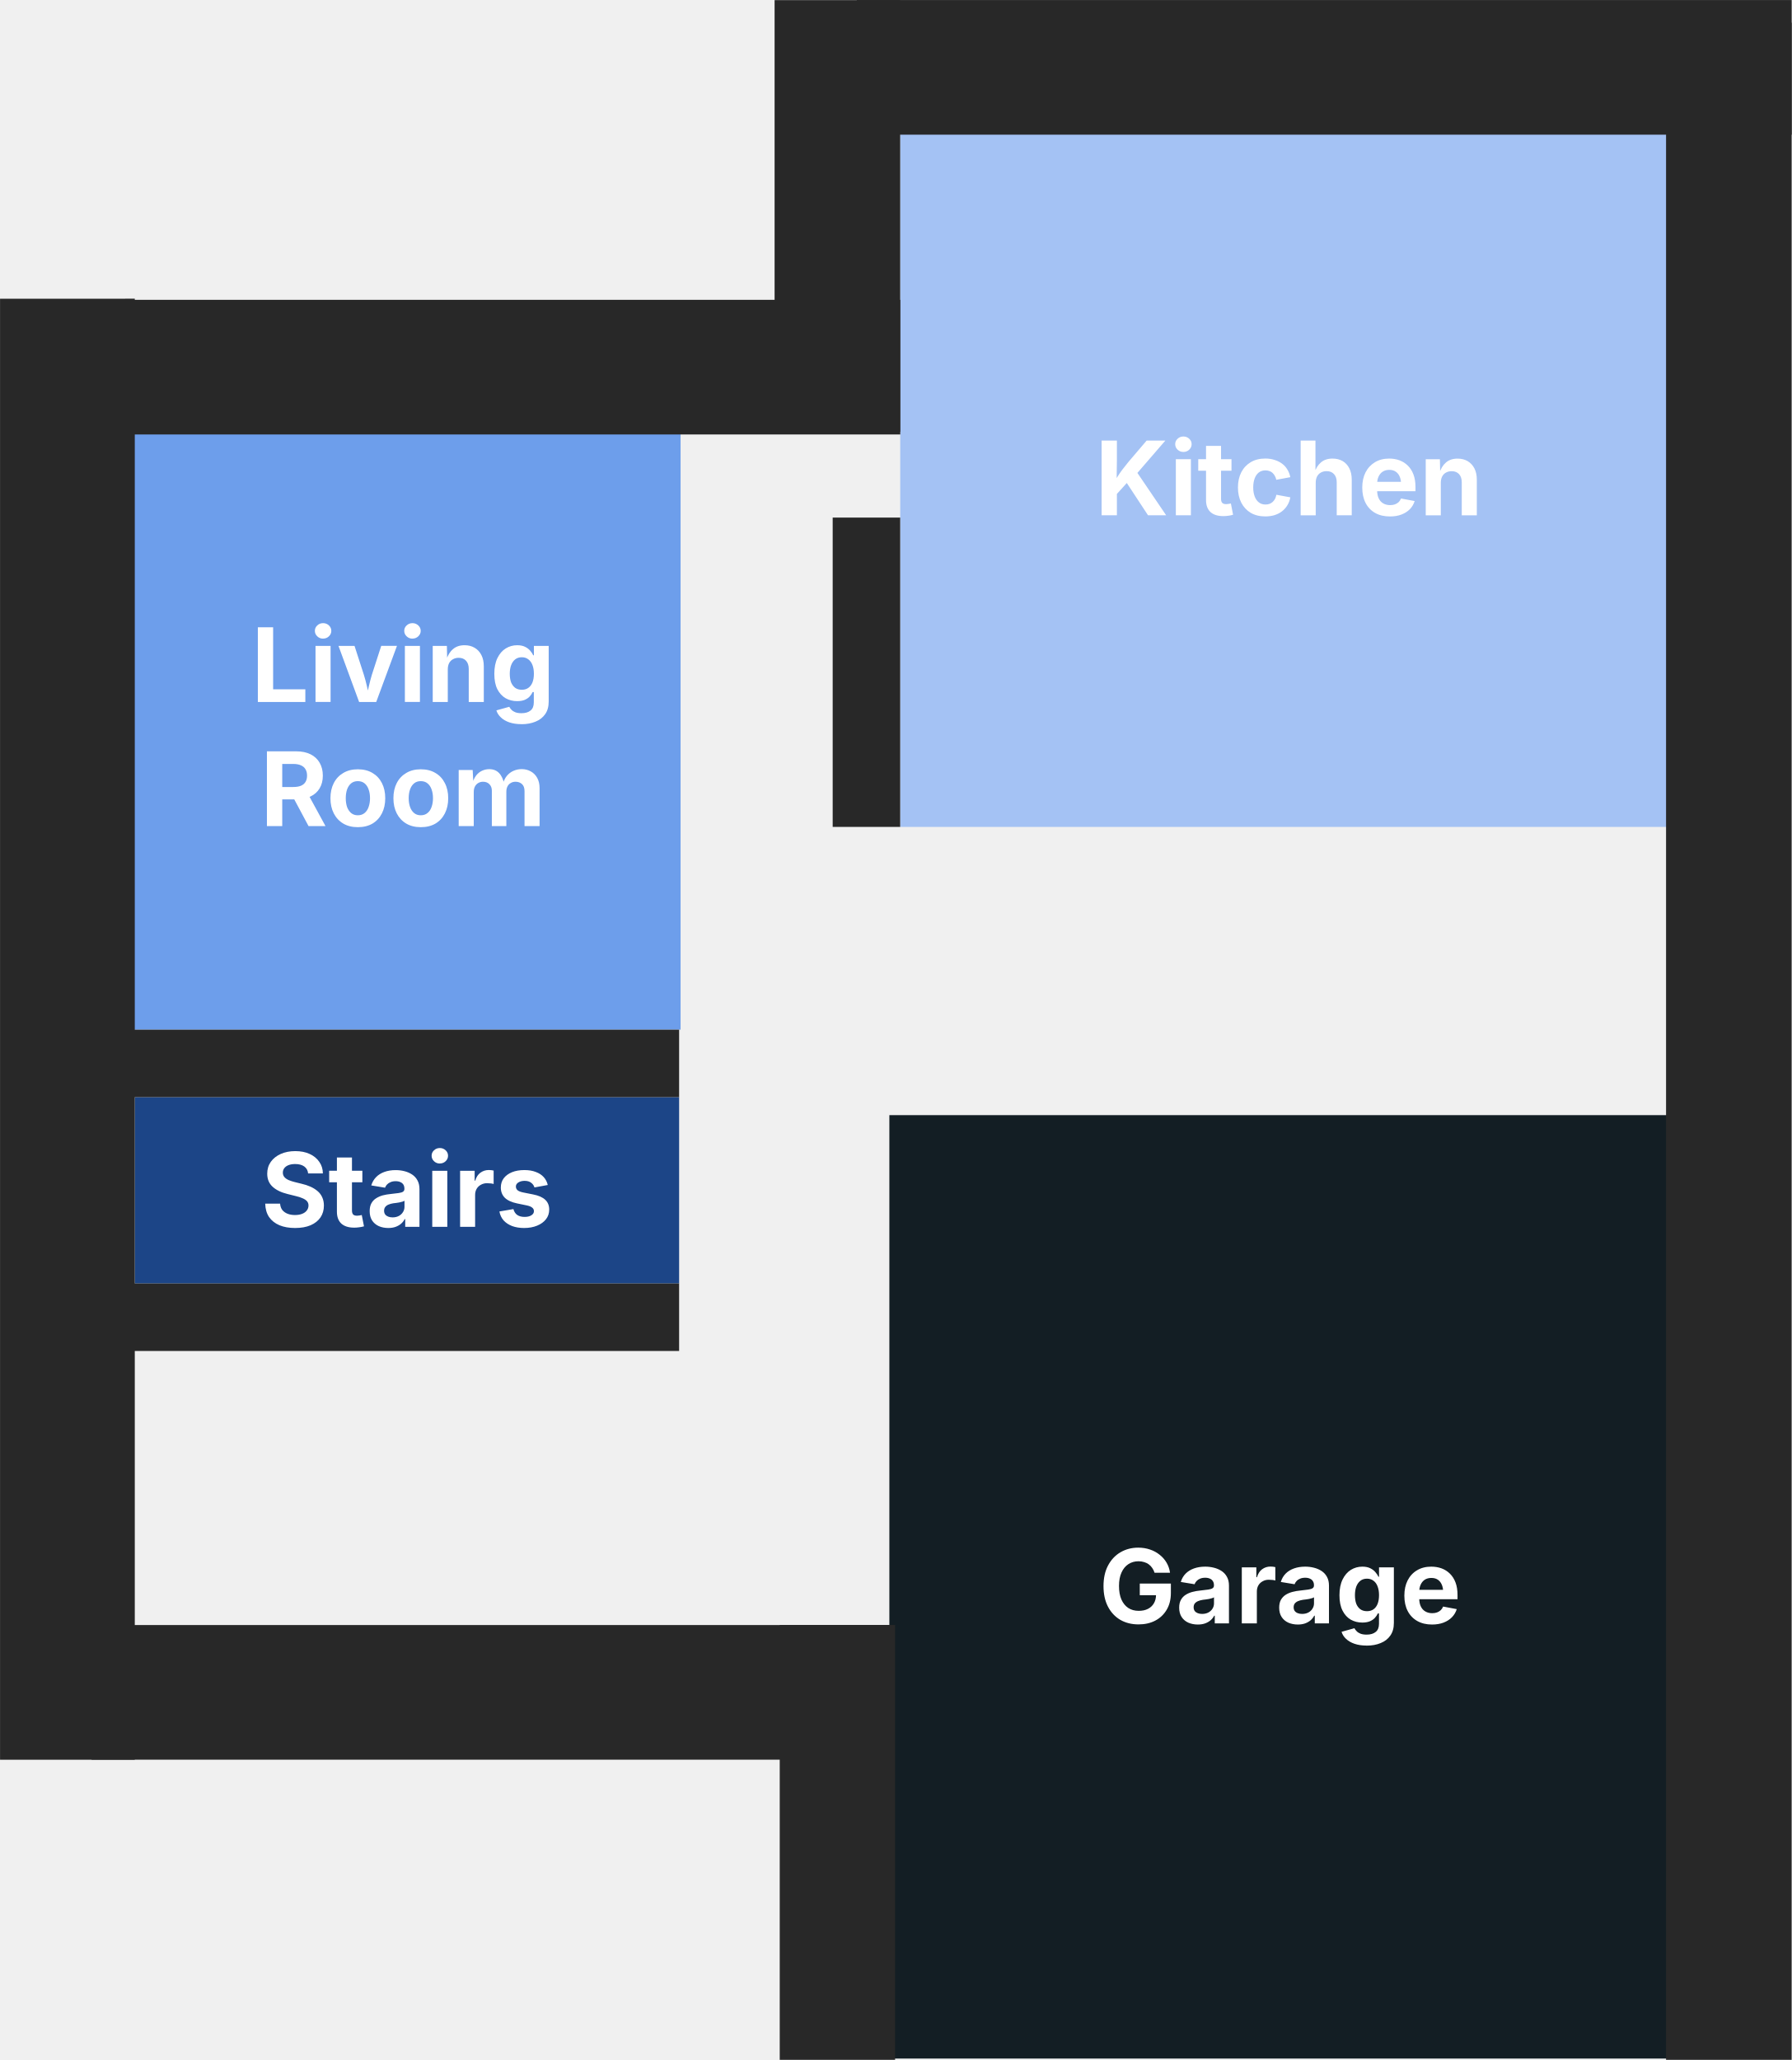
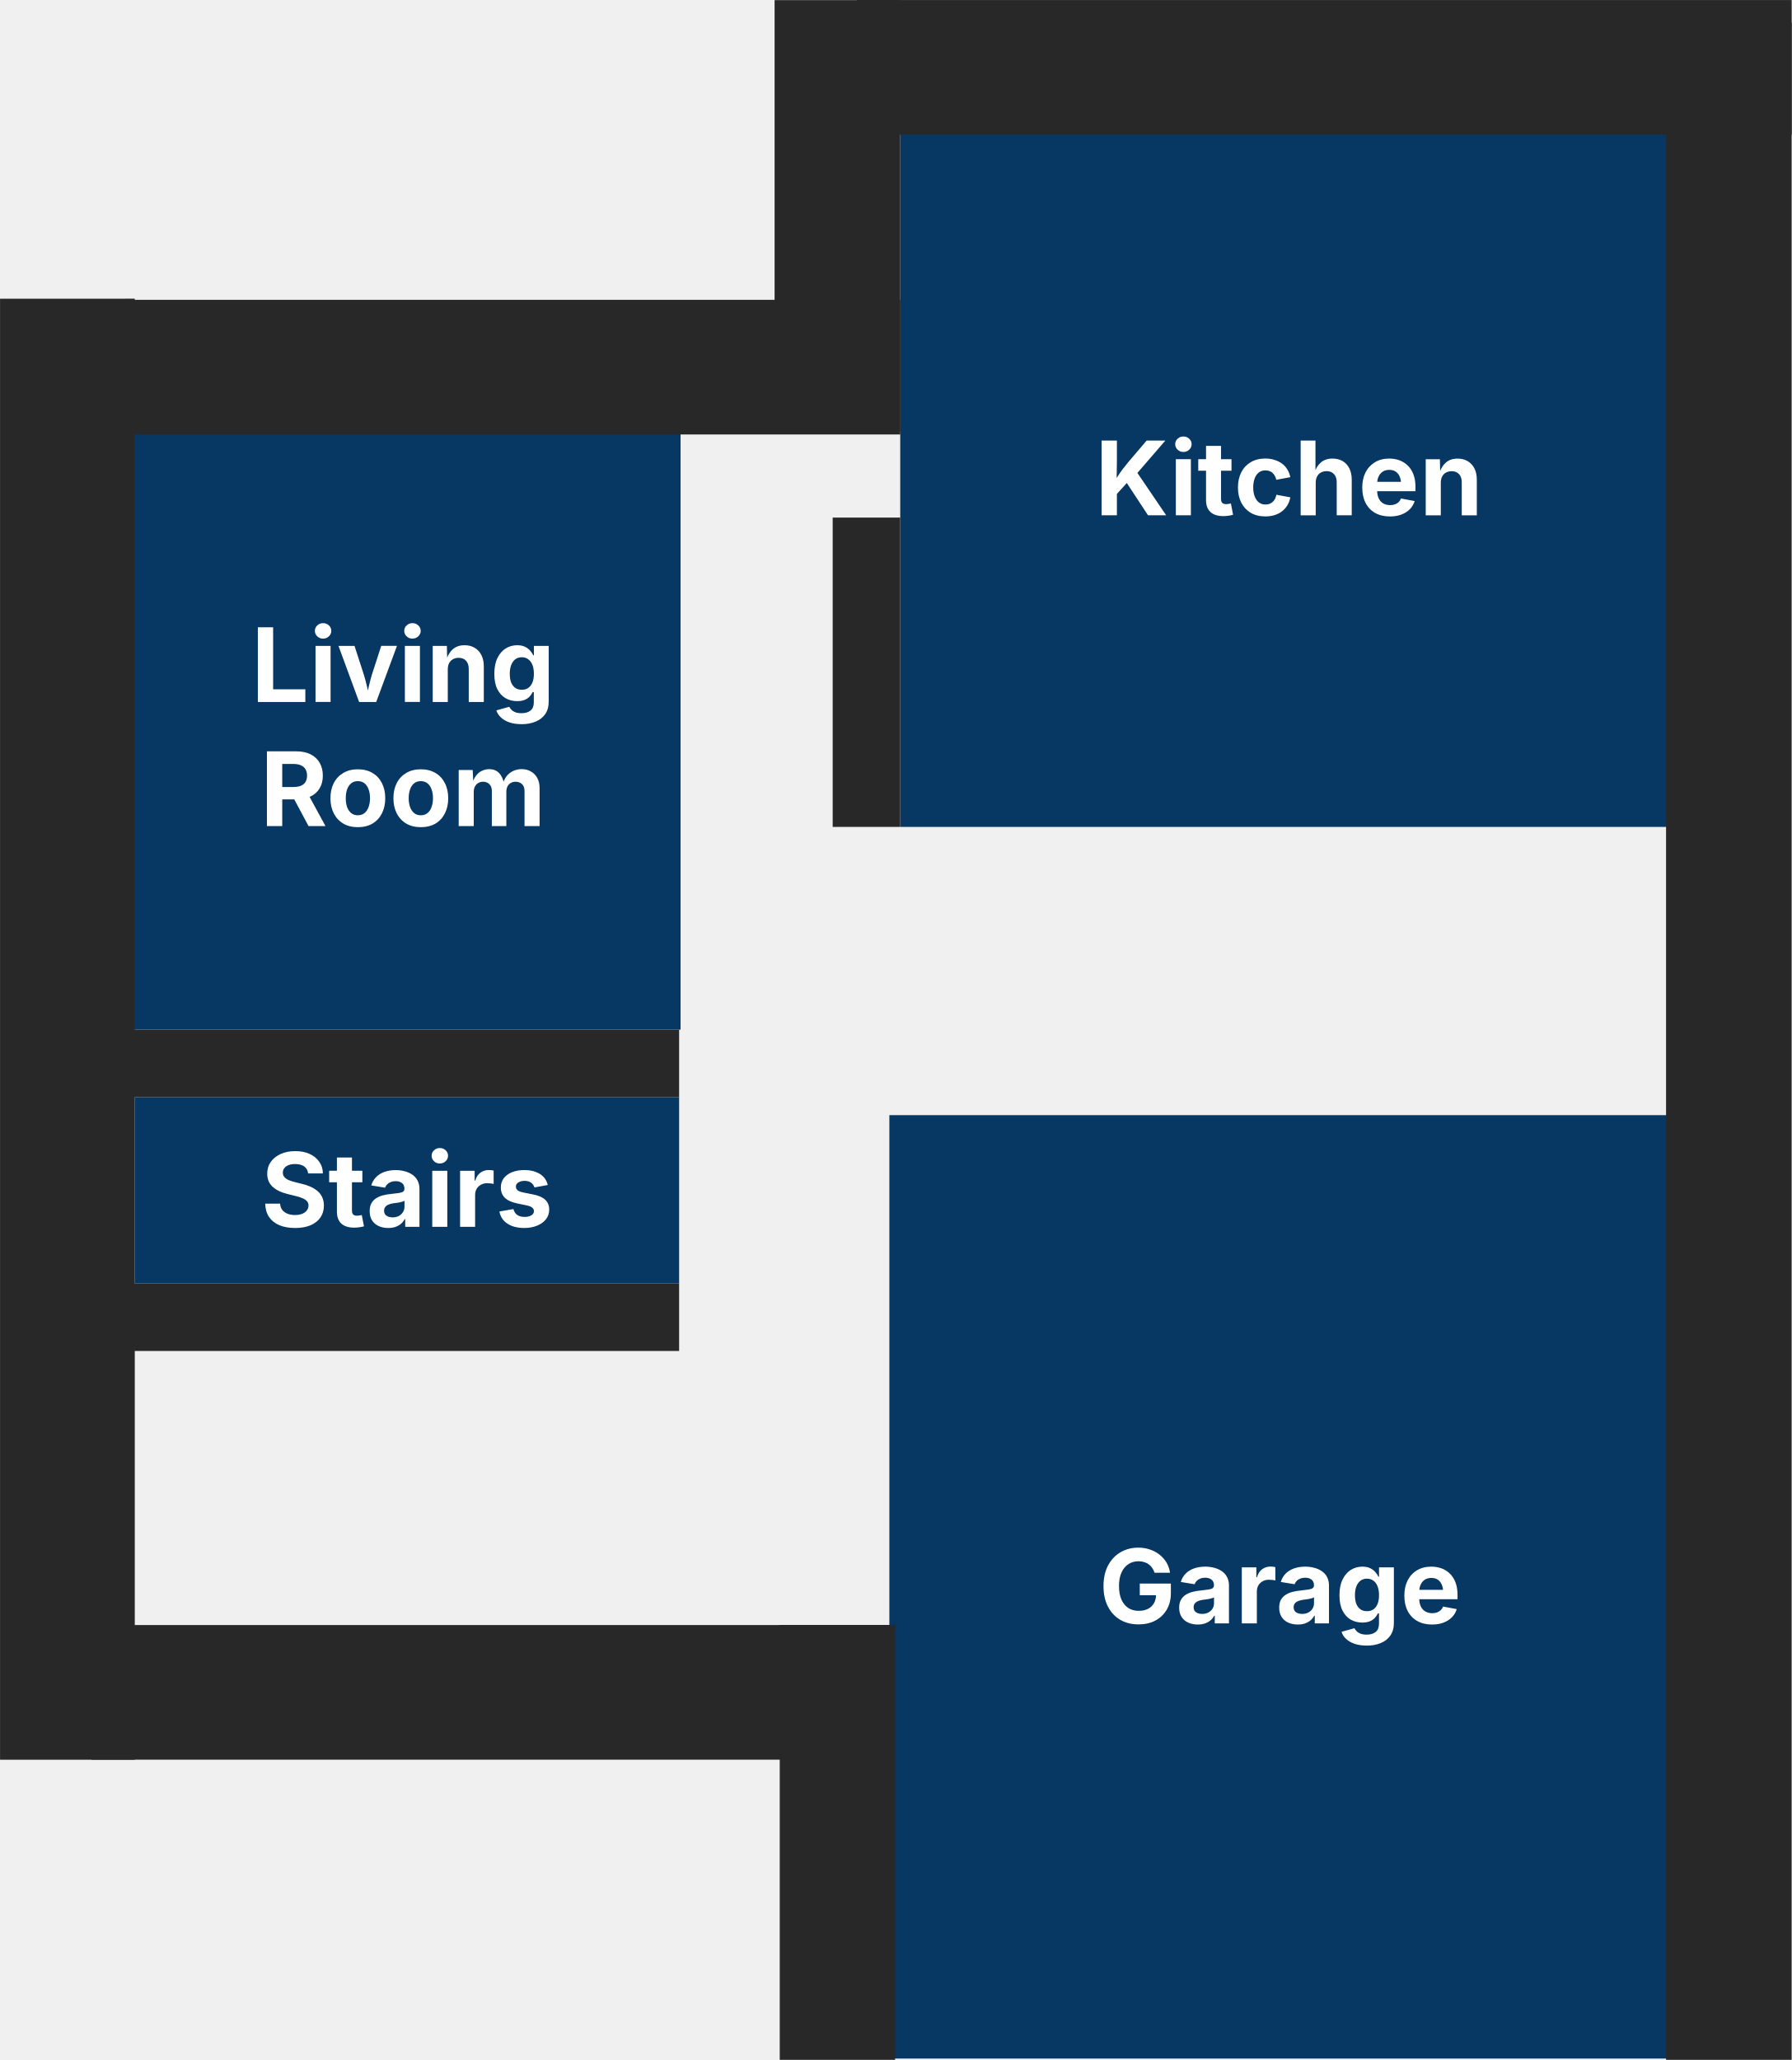
<svg xmlns="http://www.w3.org/2000/svg" fill="none" stroke-linecap="square" stroke-miterlimit="10" viewBox="269.32 20.12 418.88 481.52">
  <clipPath id="a">
    <path d="M0 0h912.17v521.74H0z" />
  </clipPath>
  <g clip-path="url(#a)">
    <path d="M0 0h912.17v521.74H0z" />
-     <path id="kitchen" fill="#a4c2f4" d="M479.77 50.64h181.8v162.77h-181.8z" fill-rule="evenodd" />
+     <path id="kitchen" fill="#073763" d="M479.77 50.64h181.8v162.77h-181.8z" fill-rule="evenodd" />
    <path fill="#fff" pointer-events="none" d="M529.49 136.62v-3.25q.54-.99 1.06-1.8.51-.83 1.12-1.64.63-.83 1.43-1.81l4.28-5.02h4.37l-7.37 8.53-.3-.1-4.6 5.09zm-2.64 3.95V123.1h3.57v4.78l-.06 4.45.06 1.74v6.5zm10.85 0-5.18-7.88 2.26-2.67 7.16 10.55zm6.5 0v-13.11h3.52v13.1h-3.52zm1.77-14.81q-.8 0-1.36-.53-.56-.54-.56-1.29t.56-1.26q.56-.53 1.36-.53t1.36.53q.56.51.56 1.26t-.56 1.29q-.56.53-1.36.53m11.24 1.7v2.69h-7.77v-2.7h7.77zm-5.95-3.11h3.51v12.4q0 .6.27.91.28.3.92.3.2 0 .56-.05l.55-.1.51 2.63q-.59.18-1.17.24-.58.08-1.1.08-1.98 0-3.02-.96-1.03-.97-1.03-2.76zm13.86 16.48q-1.98 0-3.42-.84-1.42-.86-2.2-2.37-.78-1.54-.78-3.55 0-2.03.78-3.55.78-1.51 2.2-2.36 1.44-.86 3.42-.86 1.16 0 2.14.32.99.3 1.75.86.77.56 1.25 1.37.5.8.7 1.81l-3.28.61q-.1-.51-.34-.92-.22-.4-.53-.69-.31-.3-.73-.43-.41-.16-.93-.16-.93 0-1.57.5-.63.5-.96 1.4-.33.91-.33 2.1 0 1.17.33 2.06.33.9.96 1.4.64.52 1.57.52.52 0 .94-.15.42-.16.75-.46t.55-.71q.22-.43.31-.96l3.27.6q-.2 1.04-.7 1.86-.48.8-1.24 1.4-.75.58-1.75.9-.99.3-2.16.3M576.9 133v7.58h-3.52V123.1h3.46v7.64h-.28q.51-1.64 1.56-2.53 1.05-.9 2.7-.9 1.36 0 2.38.59 1.01.6 1.56 1.7.56 1.1.56 2.64v8.33h-3.51v-7.72q0-1.22-.63-1.9-.62-.7-1.73-.7-.74 0-1.33.32-.58.31-.9.92t-.32 1.5zm17.35 7.84q-2 0-3.46-.82-1.45-.83-2.23-2.33-.78-1.52-.78-3.6 0-2.03.76-3.54.79-1.53 2.2-2.38 1.41-.86 3.34-.86 1.28 0 2.39.4 1.12.42 1.96 1.24.85.83 1.32 2.08.47 1.24.47 2.92v.99h-11v-2.2h9.28l-1.64.59q0-1.03-.32-1.78-.3-.75-.92-1.17-.6-.43-1.53-.43-.9 0-1.55.43-.62.42-.95 1.15-.33.72-.33 1.64v1.57q0 1.12.38 1.9.37.77 1.06 1.16t1.61.39q.6 0 1.1-.17.52-.2.88-.53.36-.35.55-.85l3.19.6q-.33 1.07-1.11 1.89-.78.8-1.97 1.26-1.17.45-2.7.45m11.89-7.84v7.58h-3.52v-13.11h3.31l.07 3.28h-.2q.51-1.64 1.56-2.53 1.04-.9 2.7-.9 1.36 0 2.36.59 1.01.6 1.58 1.7.56 1.1.56 2.64v8.33h-3.52v-7.72q0-1.22-.62-1.9-.63-.7-1.74-.7-.73 0-1.32.32-.58.31-.9.92t-.32 1.5" />
-     <path fill="#6d9eeb" id="living_room" d="M298.68 119.54h129.74V260.8H298.68z" fill-rule="evenodd" />
+     <path fill="#073763" id="living_room" d="M298.68 119.54h129.74V260.8H298.68z" fill-rule="evenodd" />
    <path fill="#fff" pointer-events="none" d="M329.6 184.2v-17.46h3.57v14.5h7.53v2.97h-11.1zm13.48 0v-13.1h3.52v13.1zm1.77-14.8q-.8 0-1.36-.54-.56-.53-.56-1.28t.56-1.27q.56-.53 1.36-.53t1.36.53q.56.52.56 1.27t-.56 1.28-1.36.53zm8.42 14.8-4.82-13.1h3.75l2.2 6.8q.39 1.27.69 2.59l.62 2.68h-.75q.3-1.39.6-2.68.3-1.32.68-2.6l2.2-6.8h3.68l-4.85 13.12h-4zm10.7 0v-13.1h3.52v13.1h-3.51zm1.77-14.8q-.8 0-1.36-.54-.56-.53-.56-1.28t.56-1.27q.57-.53 1.36-.53.8 0 1.36.53.57.52.57 1.27t-.57 1.28q-.56.53-1.36.53zm8.26 7.23v7.58h-3.52V171.1h3.31l.07 3.28h-.2q.5-1.64 1.56-2.53 1.04-.91 2.7-.91 1.36 0 2.36.6 1.01.59 1.58 1.7.56 1.09.56 2.64v8.33h-3.52v-7.72q0-1.22-.62-1.91-.63-.7-1.74-.7-.73 0-1.32.33-.58.3-.91.92-.31.6-.31 1.5m17.24 12.76q-1.63 0-2.85-.42t-1.98-1.16q-.77-.71-1.05-1.64l3.02-.84q.17.36.51.7.35.36.9.58.59.22 1.43.22 1.36 0 2.12-.62.77-.61.77-1.91v-2.42h-.27q-.23.53-.68 1.03-.44.48-1.17.8-.72.3-1.79.3-1.46 0-2.68-.68-1.2-.7-1.93-2.1-.71-1.43-.71-3.6 0-2.22.73-3.7.73-1.49 1.94-2.24 1.22-.75 2.67-.75 1.1 0 1.84.37.75.36 1.22.93.47.54.7 1.06h.15v-2.2h3.46v13q0 1.78-.82 2.95t-2.25 1.75q-1.43.6-3.28.6zm.07-8.04q.9 0 1.52-.44.64-.45.97-1.28.33-.85.33-2.02t-.33-2.03q-.33-.87-.97-1.34-.63-.49-1.52-.49-.93 0-1.56.5-.62.5-.95 1.38-.31.86-.31 1.98 0 1.14.3 1.99.34.82.96 1.3.64.45 1.56.45m-59.59 31.85v-17.46h6.82q2 0 3.39.7t2.12 1.98q.74 1.29.74 3 0 1.72-.75 2.97-.74 1.25-2.16 1.92-1.4.66-3.42.66h-4.63v-2.89h4.05q1.1 0 1.81-.3.7-.3 1.05-.89.36-.6.36-1.47 0-.89-.36-1.48-.34-.61-1.06-.92-.7-.33-1.82-.33h-2.56v14.52h-3.58zm9.72 0-4.25-7.95h3.88l4.34 7.96h-3.97zm11.53.27q-1.97 0-3.4-.84-1.44-.86-2.22-2.38-.78-1.53-.78-3.54 0-2.04.78-3.55.78-1.52 2.22-2.36 1.43-.86 3.4-.86 1.99 0 3.43.86 1.43.84 2.2 2.36.78 1.51.78 3.55 0 2.01-.78 3.54-.77 1.52-2.2 2.38-1.44.84-3.43.84m0-2.78q.94 0 1.57-.52.64-.51.95-1.42.33-.92.33-2.04 0-1.18-.33-2.07-.31-.9-.95-1.42-.63-.51-1.57-.51-.93 0-1.56.51-.62.52-.95 1.42-.31.9-.31 2.07 0 1.12.3 2.04.34.9.96 1.42.63.52 1.56.52m14.72 2.78q-1.97 0-3.4-.84-1.44-.86-2.22-2.38-.78-1.53-.78-3.54 0-2.04.78-3.55.78-1.52 2.22-2.36 1.43-.86 3.4-.86 1.99 0 3.42.86 1.44.84 2.2 2.36.79 1.51.79 3.55 0 2.01-.78 3.54-.77 1.52-2.2 2.38-1.44.84-3.43.84m0-2.78q.94 0 1.56-.52.65-.51.96-1.42.33-.92.33-2.04 0-1.18-.33-2.07-.31-.9-.96-1.42-.62-.51-1.56-.51t-1.56.51q-.63.52-.95 1.42t-.32 2.07q0 1.12.32 2.04.32.9.95 1.42.62.52 1.56.52m8.86 2.52V200.1h3.27l.17 3.26h-.27q.32-1.2.91-1.97.6-.76 1.4-1.12.79-.36 1.66-.36 1.42 0 2.28.89.88.89 1.28 2.76h-.4q.28-1.25.94-2.06.67-.81 1.57-1.2.91-.4 1.91-.4 1.2 0 2.14.54.95.52 1.5 1.52.55.98.55 2.4v8.85h-3.52v-8.18q0-1.1-.6-1.64t-1.5-.54q-.65 0-1.13.3-.49.27-.75.79-.27.52-.27 1.2v8.07h-3.39v-8.27q0-.95-.58-1.52-.56-.57-1.47-.57-.6 0-1.1.28t-.8.83q-.28.54-.28 1.32v7.93z" />
-     <path id="garage" fill="#131e24" d="M477.23 280.78h182.68V501.3H477.23z" fill-rule="evenodd" />
+     <path id="garage" fill="#073763" d="M477.23 280.78h182.68V501.3H477.23z" fill-rule="evenodd" />
    <path fill="#fff" pointer-events="none" d="M535.49 399.82q-2.44 0-4.3-1.08-1.84-1.1-2.87-3.1t-1.03-4.76q0-2.84 1.07-4.84 1.08-2.02 2.9-3.08 1.85-1.08 4.15-1.08 1.48 0 2.75.44 1.27.42 2.25 1.22 1 .78 1.63 1.86.62 1.06.8 2.34h-3.62q-.18-.6-.53-1.1-.33-.5-.81-.85-.47-.36-1.08-.53-.6-.2-1.33-.2-1.34 0-2.37.68-1.03.67-1.61 1.97-.58 1.28-.58 3.12 0 1.86.56 3.16.58 1.3 1.61 1.99 1.03.67 2.44.67 1.27 0 2.16-.46.9-.46 1.39-1.3.5-.85.5-2l.75.1h-4.55v-2.72h7.27v2.19q0 2.3-.99 3.95-.97 1.64-2.67 2.53-1.69.88-3.9.88zm13.85.03q-1.23 0-2.23-.44-.99-.45-1.56-1.33-.57-.87-.57-2.17 0-1.1.41-1.83.4-.73 1.1-1.17.7-.45 1.57-.68.9-.24 1.88-.33l1.83-.22q.7-.1 1.01-.31.33-.22.33-.64v-.07q0-.56-.24-.93-.23-.4-.7-.6-.45-.22-1.1-.22-.7 0-1.2.22-.5.2-.82.55-.32.33-.47.75l-3.22-.53q.34-1.14 1.12-1.94.79-.8 1.96-1.22t2.62-.42q1.06 0 2.05.25 1 .25 1.8.78t1.25 1.38q.46.84.46 2.03v8.82h-3.32v-1.8h-.13q-.31.6-.84 1.07-.52.45-1.27.73-.75.27-1.72.27m1-2.48q.83 0 1.46-.33.62-.33.97-.9.35-.56.35-1.24v-1.42q-.14.12-.46.21-.32.1-.7.18l-.76.12-.67.08q-.64.1-1.14.31-.48.2-.77.56-.26.35-.26.88 0 .5.25.86.26.34.7.51.44.18 1.03.18m9.28 2.21v-13.1h3.4v2.3h.15q.36-1.23 1.2-1.85.86-.63 1.95-.63.27 0 .58.03.31.04.56.1v3.14q-.23-.1-.68-.14-.44-.05-.85-.05-.8 0-1.43.36-.64.34-1 .95t-.36 1.44v7.45zm13.1.27q-1.23 0-2.23-.44-.99-.45-1.56-1.33-.57-.87-.57-2.17 0-1.1.4-1.83.42-.73 1.1-1.17.7-.45 1.58-.68.9-.24 1.88-.33l1.82-.22q.7-.1 1.02-.31.33-.22.33-.64v-.07q0-.56-.24-.93-.23-.4-.7-.6-.45-.22-1.1-.22-.7 0-1.2.22-.5.2-.82.55-.32.33-.47.75l-3.22-.53q.34-1.14 1.12-1.94t1.96-1.22q1.17-.42 2.62-.42 1.06 0 2.05.25 1 .25 1.8.78t1.25 1.38q.46.84.46 2.03v8.82h-3.32v-1.8h-.13q-.31.6-.84 1.07-.52.45-1.27.73-.75.27-1.72.27m1-2.48q.83 0 1.46-.33.62-.33.96-.9.36-.56.36-1.24v-1.42q-.14.12-.46.21-.32.1-.7.18l-.76.12-.67.08q-.64.1-1.14.31-.48.2-.77.56-.26.35-.26.88 0 .5.25.86.26.34.7.51.44.18 1.03.18m15.1 7.4q-1.63 0-2.85-.42t-1.99-1.16q-.76-.71-1.04-1.64l3.01-.84q.17.36.52.7.34.36.9.58.58.22 1.43.22 1.36 0 2.12-.63.77-.6.77-1.9v-2.42h-.27q-.23.53-.69 1.03-.43.48-1.17.8-.72.3-1.78.3-1.47 0-2.69-.68-1.2-.7-1.92-2.11-.72-1.42-.72-3.6 0-2.21.74-3.7.73-1.48 1.93-2.23 1.22-.75 2.68-.75 1.1 0 1.84.37.75.36 1.22.93.47.54.7 1.06h.14v-2.2h3.47v13q0 1.78-.83 2.95-.8 1.17-2.25 1.75-1.42.6-3.28.6zm.07-8.04q.9 0 1.52-.44.64-.46.96-1.28.33-.85.33-2.02t-.33-2.03q-.32-.88-.96-1.34-.63-.49-1.52-.49-.94 0-1.56.5-.63.5-.96 1.38-.3.86-.3 1.98 0 1.14.3 1.99.33.82.96 1.3.64.45 1.56.45m15.2 3.12q-2 0-3.46-.83-1.45-.83-2.23-2.33-.78-1.51-.78-3.59 0-2.03.76-3.55.78-1.53 2.19-2.37 1.42-.86 3.34-.86 1.29 0 2.4.4 1.12.41 1.96 1.24.85.83 1.32 2.08.46 1.23.46 2.92v.98h-11v-2.2h9.29l-1.64.6q0-1.04-.32-1.79-.31-.75-.92-1.17-.6-.42-1.53-.42-.9 0-1.55.42-.62.42-.95 1.16-.33.72-.33 1.64v1.56q0 1.13.38 1.9.37.77 1.06 1.16.69.4 1.6.4.62 0 1.12-.18.51-.19.87-.53t.55-.84l3.19.6q-.33 1.07-1.11 1.88t-1.97 1.27q-1.17.45-2.7.45" />
    <path fill="#282828" d="M297.1 90.2h182.68v31.47H297.1zm-6.37 309.77h186.64v31.47H290.73zM688.16 25.42V501.6H658.8V25.4z" fill-rule="evenodd" />
    <path fill="#282828" d="M469.62 20.13h218.55V51.6H469.62z" fill-rule="evenodd" />
    <path fill="#282828" d="M450.4 121.06V20.15h29.36v100.91z" fill-rule="evenodd" />
-     <path fill="#1c4587" id="stairs" d="M300.83 276.57h127.25v43.56H300.83z" fill-rule="evenodd" />
+     <path fill="#073763" id="stairs" d="M300.83 276.57h127.25v43.56H300.83z" fill-rule="evenodd" />
    <path fill="#fff" pointer-events="none" d="M338.3 307.16q-2.1 0-3.65-.64-1.55-.66-2.43-1.92-.85-1.27-.9-3.13h3.48q.07.9.52 1.49.47.57 1.22.87.76.3 1.73.3.95 0 1.66-.27.72-.28 1.1-.78.41-.51.41-1.19 0-.59-.36-1-.36-.4-1.03-.68-.65-.3-1.62-.52l-1.92-.48q-2.22-.55-3.47-1.7t-1.25-3.05q0-1.58.84-2.77.86-1.19 2.33-1.84 1.48-.66 3.39-.66 1.94 0 3.37.67 1.44.66 2.25 1.85.82 1.17.83 2.7h-3.45q-.1-1.05-.9-1.63-.8-.57-2.13-.57-.9 0-1.56.26-.64.25-.99.72-.33.45-.33 1.03 0 .64.4 1.08.38.42 1.03.69.64.26 1.37.44l1.58.39q1.1.25 2.05.67t1.67 1.03q.72.6 1.1 1.45.4.85.4 1.96 0 1.57-.8 2.76-.8 1.17-2.31 1.83-1.5.64-3.63.64m15.73-13.38v2.7h-7.76v-2.7zm-5.95-3.1h3.52v12.39q0 .6.26.92.28.3.92.3.2 0 .57-.05.36-.06.54-.11l.52 2.64q-.6.17-1.17.23-.58.08-1.11.08-1.97 0-3.02-.95-1.03-.97-1.03-2.77zm12.02 16.48q-1.24 0-2.24-.44-.98-.45-1.56-1.33-.56-.87-.56-2.17 0-1.1.4-1.83t1.1-1.17q.7-.45 1.57-.69.9-.23 1.88-.32l1.83-.22q.7-.1 1.01-.31.33-.22.33-.65v-.06q0-.56-.23-.94-.24-.39-.7-.59-.46-.22-1.12-.22-.68 0-1.18.22-.5.2-.83.55-.31.33-.47.75l-3.22-.53q.35-1.14 1.13-1.94t1.95-1.22 2.62-.42q1.07 0 2.05.25 1 .25 1.8.78t1.25 1.37q.47.85.47 2.04v8.82h-3.33v-1.8h-.13q-.3.6-.84 1.07-.52.45-1.27.73-.75.27-1.71.27m1-2.48q.82 0 1.45-.33.62-.33.97-.9.36-.56.36-1.24v-1.43q-.14.13-.47.22-.31.1-.7.18l-.75.12-.68.08q-.64.1-1.14.31-.48.2-.76.56-.27.35-.27.88 0 .5.25.86.27.34.7.51.44.18 1.04.18m9.27 2.21v-13.1h3.52v13.1zm1.77-14.8q-.8 0-1.36-.54-.56-.53-.56-1.28t.56-1.27q.56-.53 1.36-.53t1.36.53q.56.52.56 1.27t-.56 1.28-1.36.53zm4.74 14.8v-13.1h3.4v2.3h.14q.36-1.23 1.2-1.85.87-.63 1.96-.63.27 0 .58.03.31.04.56.1v3.14q-.23-.1-.69-.14-.43-.05-.84-.05-.8 0-1.44.36-.64.34-1 .95t-.36 1.44v7.45zm14.97.27q-1.57 0-2.8-.45-1.21-.46-2-1.32-.76-.87-.98-2.09l3.27-.56q.25.92.89 1.37.66.46 1.73.46 1 0 1.58-.38.6-.37.6-.97 0-.51-.43-.84-.42-.33-1.26-.5l-2.27-.47q-1.9-.4-2.84-1.31-.94-.94-.94-2.4 0-1.27.69-2.18.7-.9 1.92-1.4 1.23-.5 2.9-.5 1.55 0 2.68.45 1.14.42 1.84 1.2t.94 1.84l-3.11.57q-.2-.68-.78-1.1-.56-.44-1.52-.44-.87 0-1.47.38-.57.36-.57.95 0 .5.37.85.4.34 1.31.53l2.36.47q1.9.37 2.83 1.25.92.87.92 2.28 0 1.3-.75 2.26t-2.07 1.5q-1.32.55-3.04.55" />
    <path fill="#282828" d="M300.83 260.8h127.25v15.77H300.83zm0 59.33h127.25v15.78H300.83zM479.76 141.1v72.31h-15.78V141.1zM451.6 501.6V399.96h26.97V501.6zM300.83 89.94v341.51h-31.5V89.95z" fill-rule="evenodd" />
  </g>
</svg>
